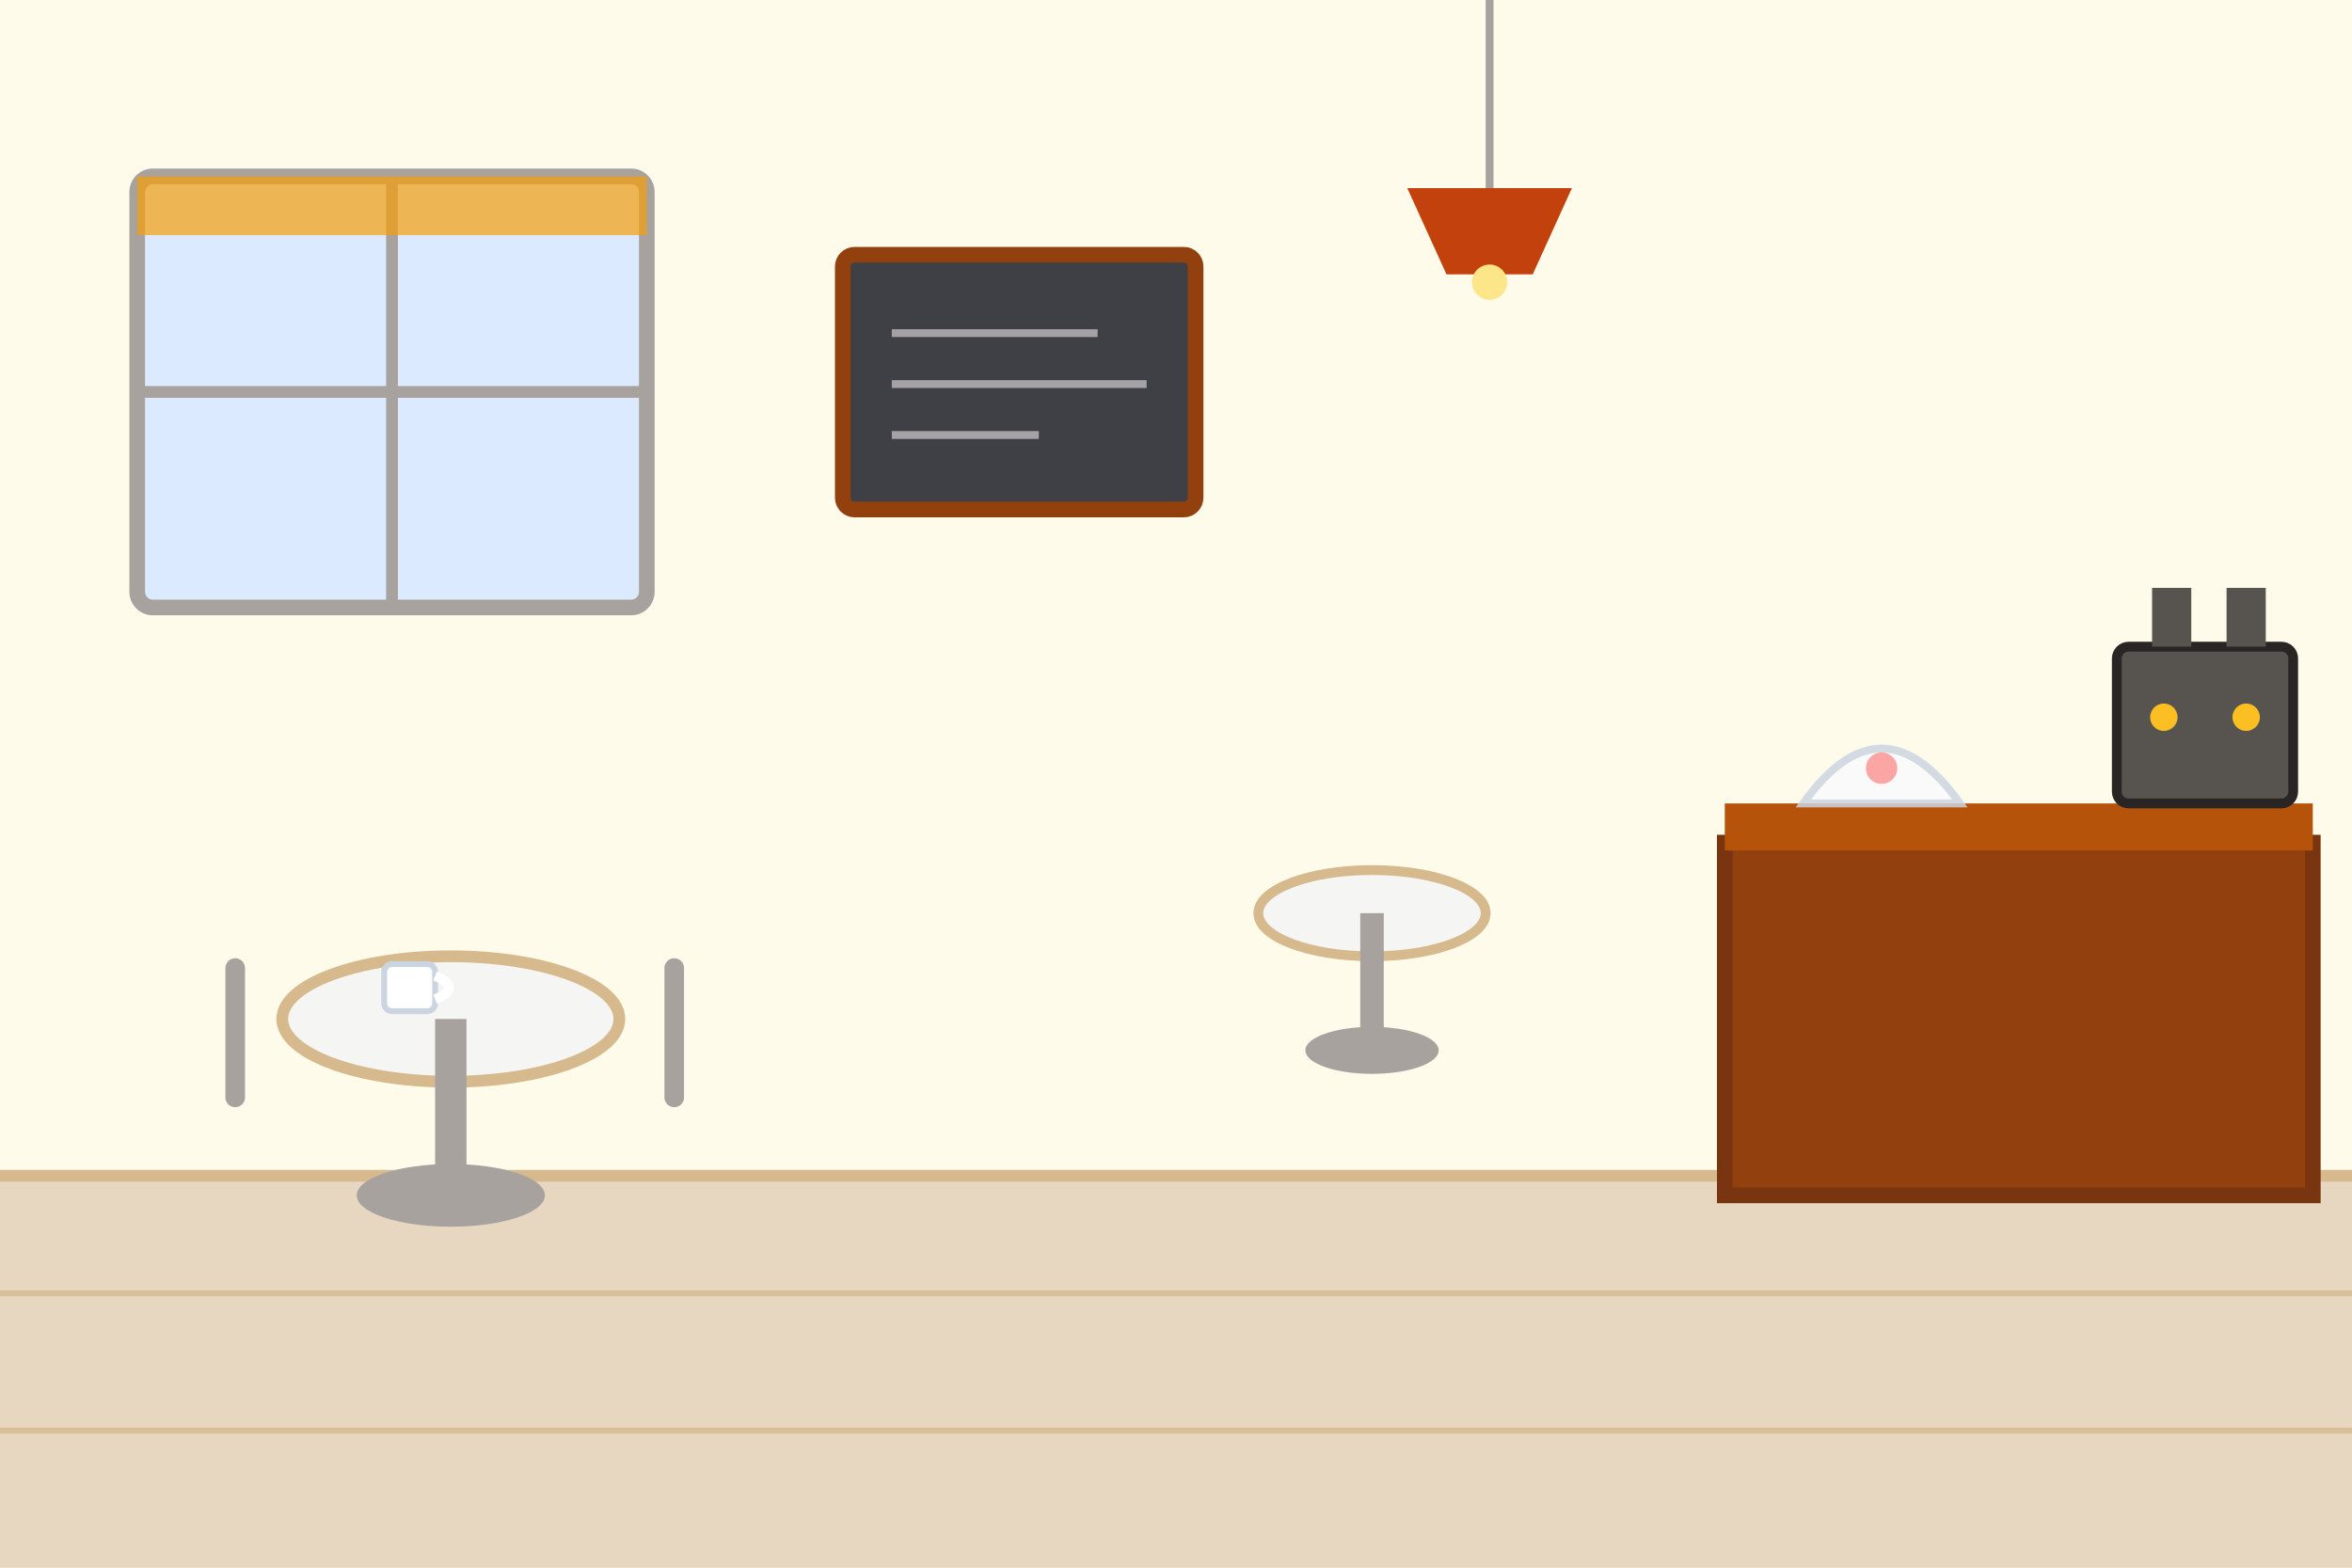
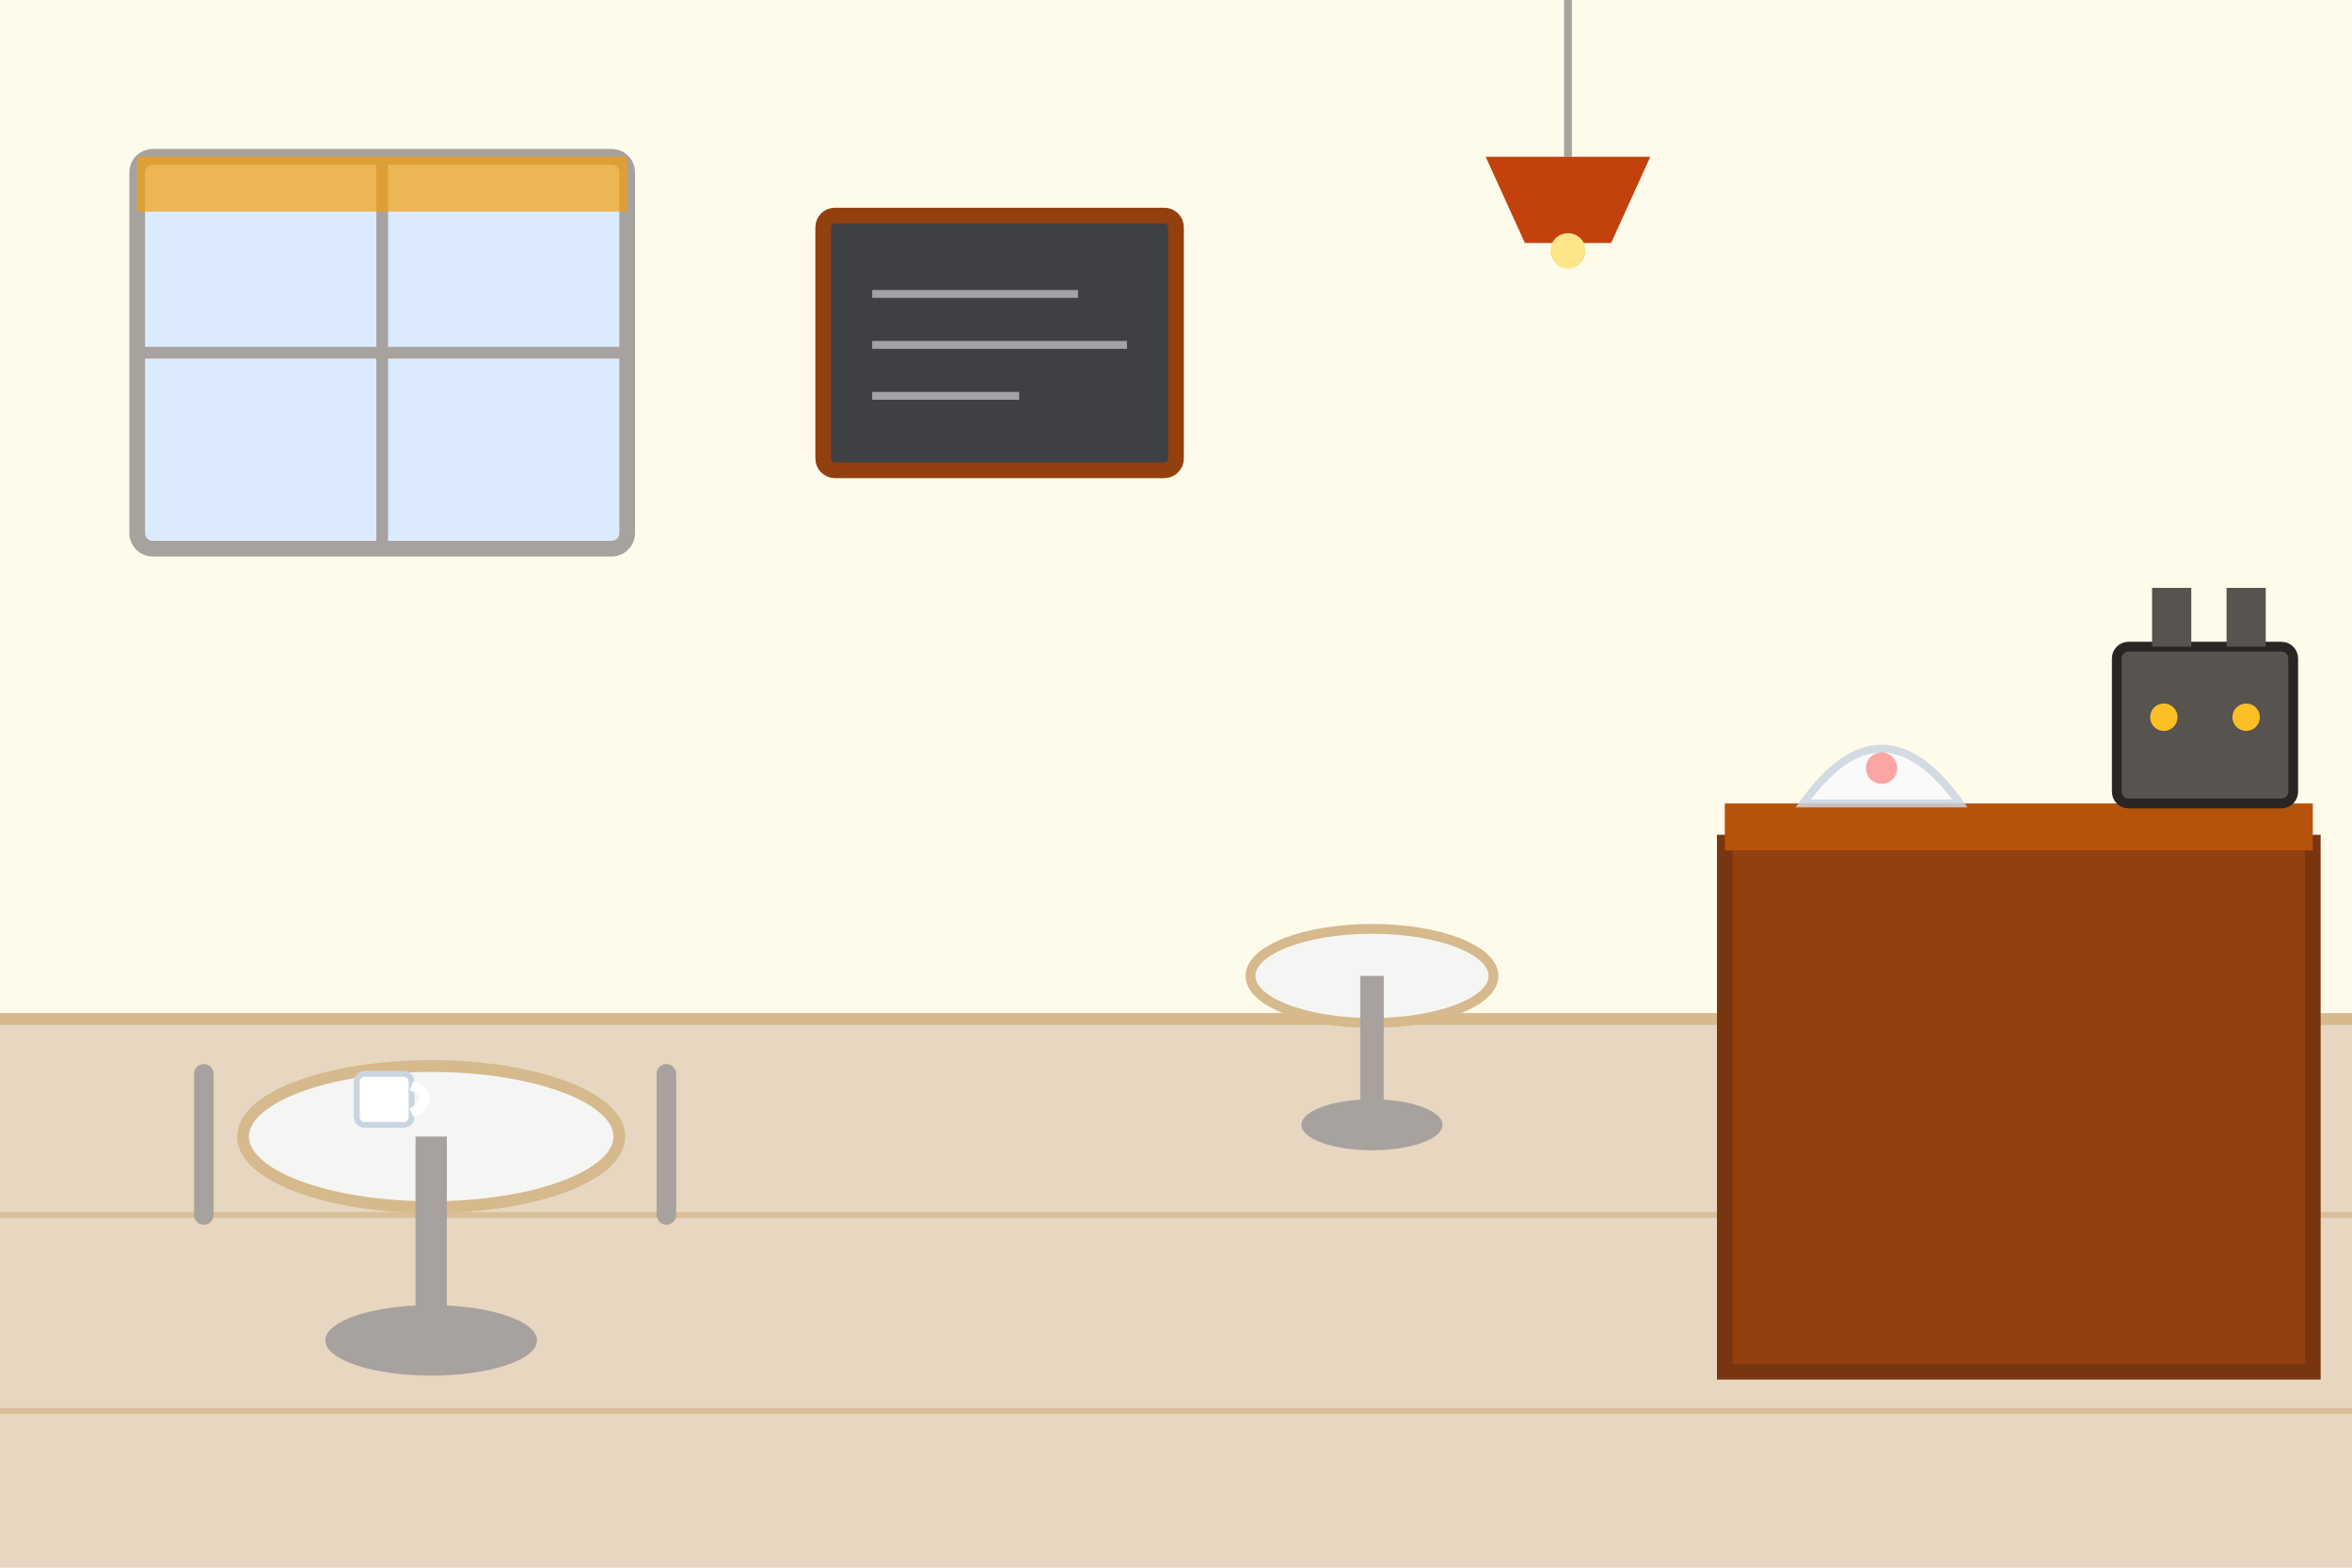
<svg xmlns="http://www.w3.org/2000/svg" viewBox="0 0 1200 800" role="img">
  <rect width="1200" height="800" fill="#fffbeb" />
-   <rect x="0" y="600" width="1200" height="200" fill="#e7d7c1" />
-   <line x1="0" y1="600" x2="1200" y2="600" stroke="#d6b98c" stroke-width="6" />
+   <rect x="0" y="520" width="1200" height="280" fill="#e7d7c1" />
+   <line x1="0" y1="520" x2="1200" y2="520" stroke="#d6b98c" stroke-width="6" />
  <g stroke="#d6b98c" stroke-width="3" opacity="0.8">
-     <line x1="0" y1="660" x2="1200" y2="660" />
-     <line x1="0" y1="730" x2="1200" y2="730" />
+     <line x1="0" y1="620" x2="1200" y2="620" />
+     <line x1="0" y1="720" x2="1200" y2="720" />
  </g>
-   <rect x="70" y="90" width="260" height="220" rx="8" fill="#dbeafe" stroke="#a8a29e" stroke-width="8" />
-   <line x1="200" y1="90" x2="200" y2="310" stroke="#a8a29e" stroke-width="6" />
-   <line x1="70" y1="200" x2="330" y2="200" stroke="#a8a29e" stroke-width="6" />
-   <path d="M70 90 L330 90 L330 120 L70 120 Z" fill="#f59e0b" opacity="0.7" />
-   <rect x="430" y="130" width="180" height="130" rx="6" fill="#3f3f46" stroke="#92400e" stroke-width="8" />
+   <rect x="70" y="80" width="250" height="200" rx="8" fill="#dbeafe" stroke="#a8a29e" stroke-width="8" />
+   <line x1="195" y1="80" x2="195" y2="280" stroke="#a8a29e" stroke-width="6" />
+   <line x1="70" y1="180" x2="320" y2="180" stroke="#a8a29e" stroke-width="6" />
+   <path d="M70 80 L320 80 L320 108 L70 108 Z" fill="#f59e0b" opacity="0.7" />
+   <rect x="420" y="110" width="180" height="130" rx="6" fill="#3f3f46" stroke="#92400e" stroke-width="8" />
  <g stroke="#e7e5e4" stroke-width="4" opacity="0.6">
-     <line x1="455" y1="170" x2="560" y2="170" />
-     <line x1="455" y1="196" x2="585" y2="196" />
-     <line x1="455" y1="222" x2="530" y2="222" />
+     <line x1="445" y1="150" x2="550" y2="150" />
+     <line x1="445" y1="176" x2="575" y2="176" />
+     <line x1="445" y1="202" x2="520" y2="202" />
  </g>
-   <line x1="760" y1="0" x2="760" y2="96" stroke="#a8a29e" stroke-width="4" />
-   <path d="M718 96 L802 96 L782 140 L738 140 Z" fill="#c2410c" />
-   <circle cx="760" cy="144" r="9" fill="#fde68a" />
-   <rect x="880" y="430" width="300" height="180" fill="#92400e" stroke="#78350f" stroke-width="8" />
+   <line x1="800" y1="0" x2="800" y2="80" stroke="#a8a29e" stroke-width="4" />
+   <path d="M758 80 L842 80 L822 124 L778 124 Z" fill="#c2410c" />
+   <circle cx="800" cy="128" r="9" fill="#fde68a" />
+   <rect x="880" y="430" width="300" height="270" fill="#92400e" stroke="#78350f" stroke-width="8" />
  <rect x="880" y="410" width="300" height="24" fill="#b45309" />
  <rect x="1080" y="330" width="90" height="80" rx="6" fill="#57534e" stroke="#292524" stroke-width="5" />
  <rect x="1098" y="300" width="20" height="30" fill="#57534e" />
  <rect x="1136" y="300" width="20" height="30" fill="#57534e" />
  <circle cx="1104" cy="366" r="7" fill="#fbbf24" />
  <circle cx="1146" cy="366" r="7" fill="#fbbf24" />
  <path d="M920 410 q40 -56 80 0 Z" fill="#f8fafc" opacity="0.85" stroke="#cbd5e1" stroke-width="4" />
  <circle cx="960" cy="392" r="8" fill="#fca5a5" />
-   <ellipse cx="230" cy="520" rx="86" ry="32" fill="#f5f5f4" stroke="#d6b98c" stroke-width="6" />
-   <rect x="222" y="520" width="16" height="90" fill="#a8a29e" />
-   <ellipse cx="230" cy="610" rx="48" ry="16" fill="#a8a29e" />
-   <rect x="196" y="492" width="26" height="24" rx="4" fill="#ffffff" stroke="#cbd5e1" stroke-width="3" />
-   <path d="M222 498 q14 6 0 12" fill="none" stroke="#ffffff" stroke-width="5" />
-   <ellipse cx="700" cy="466" rx="58" ry="22" fill="#f5f5f4" stroke="#d6b98c" stroke-width="5" />
-   <rect x="694" y="466" width="12" height="70" fill="#a8a29e" />
-   <ellipse cx="700" cy="536" rx="34" ry="12" fill="#a8a29e" />
-   <path d="M120 560 q0 -60 0 -66" stroke="#a8a29e" stroke-width="10" fill="none" stroke-linecap="round" />
-   <path d="M344 560 q0 -60 0 -66" stroke="#a8a29e" stroke-width="10" fill="none" stroke-linecap="round" />
+   <ellipse cx="220" cy="580" rx="96" ry="36" fill="#f5f5f4" stroke="#d6b98c" stroke-width="6" />
+   <rect x="212" y="580" width="16" height="104" fill="#a8a29e" />
+   <ellipse cx="220" cy="684" rx="54" ry="18" fill="#a8a29e" />
+   <rect x="182" y="548" width="28" height="26" rx="4" fill="#ffffff" stroke="#cbd5e1" stroke-width="3" />
+   <path d="M210 554 q14 6 0 14" fill="none" stroke="#ffffff" stroke-width="5" />
+   <ellipse cx="700" cy="498" rx="62" ry="24" fill="#f5f5f4" stroke="#d6b98c" stroke-width="5" />
+   <rect x="694" y="498" width="12" height="76" fill="#a8a29e" />
+   <ellipse cx="700" cy="574" rx="36" ry="13" fill="#a8a29e" />
+   <path d="M104 620 q0 -66 0 -72" stroke="#a8a29e" stroke-width="10" fill="none" stroke-linecap="round" />
+   <path d="M340 620 q0 -66 0 -72" stroke="#a8a29e" stroke-width="10" fill="none" stroke-linecap="round" />
</svg>
